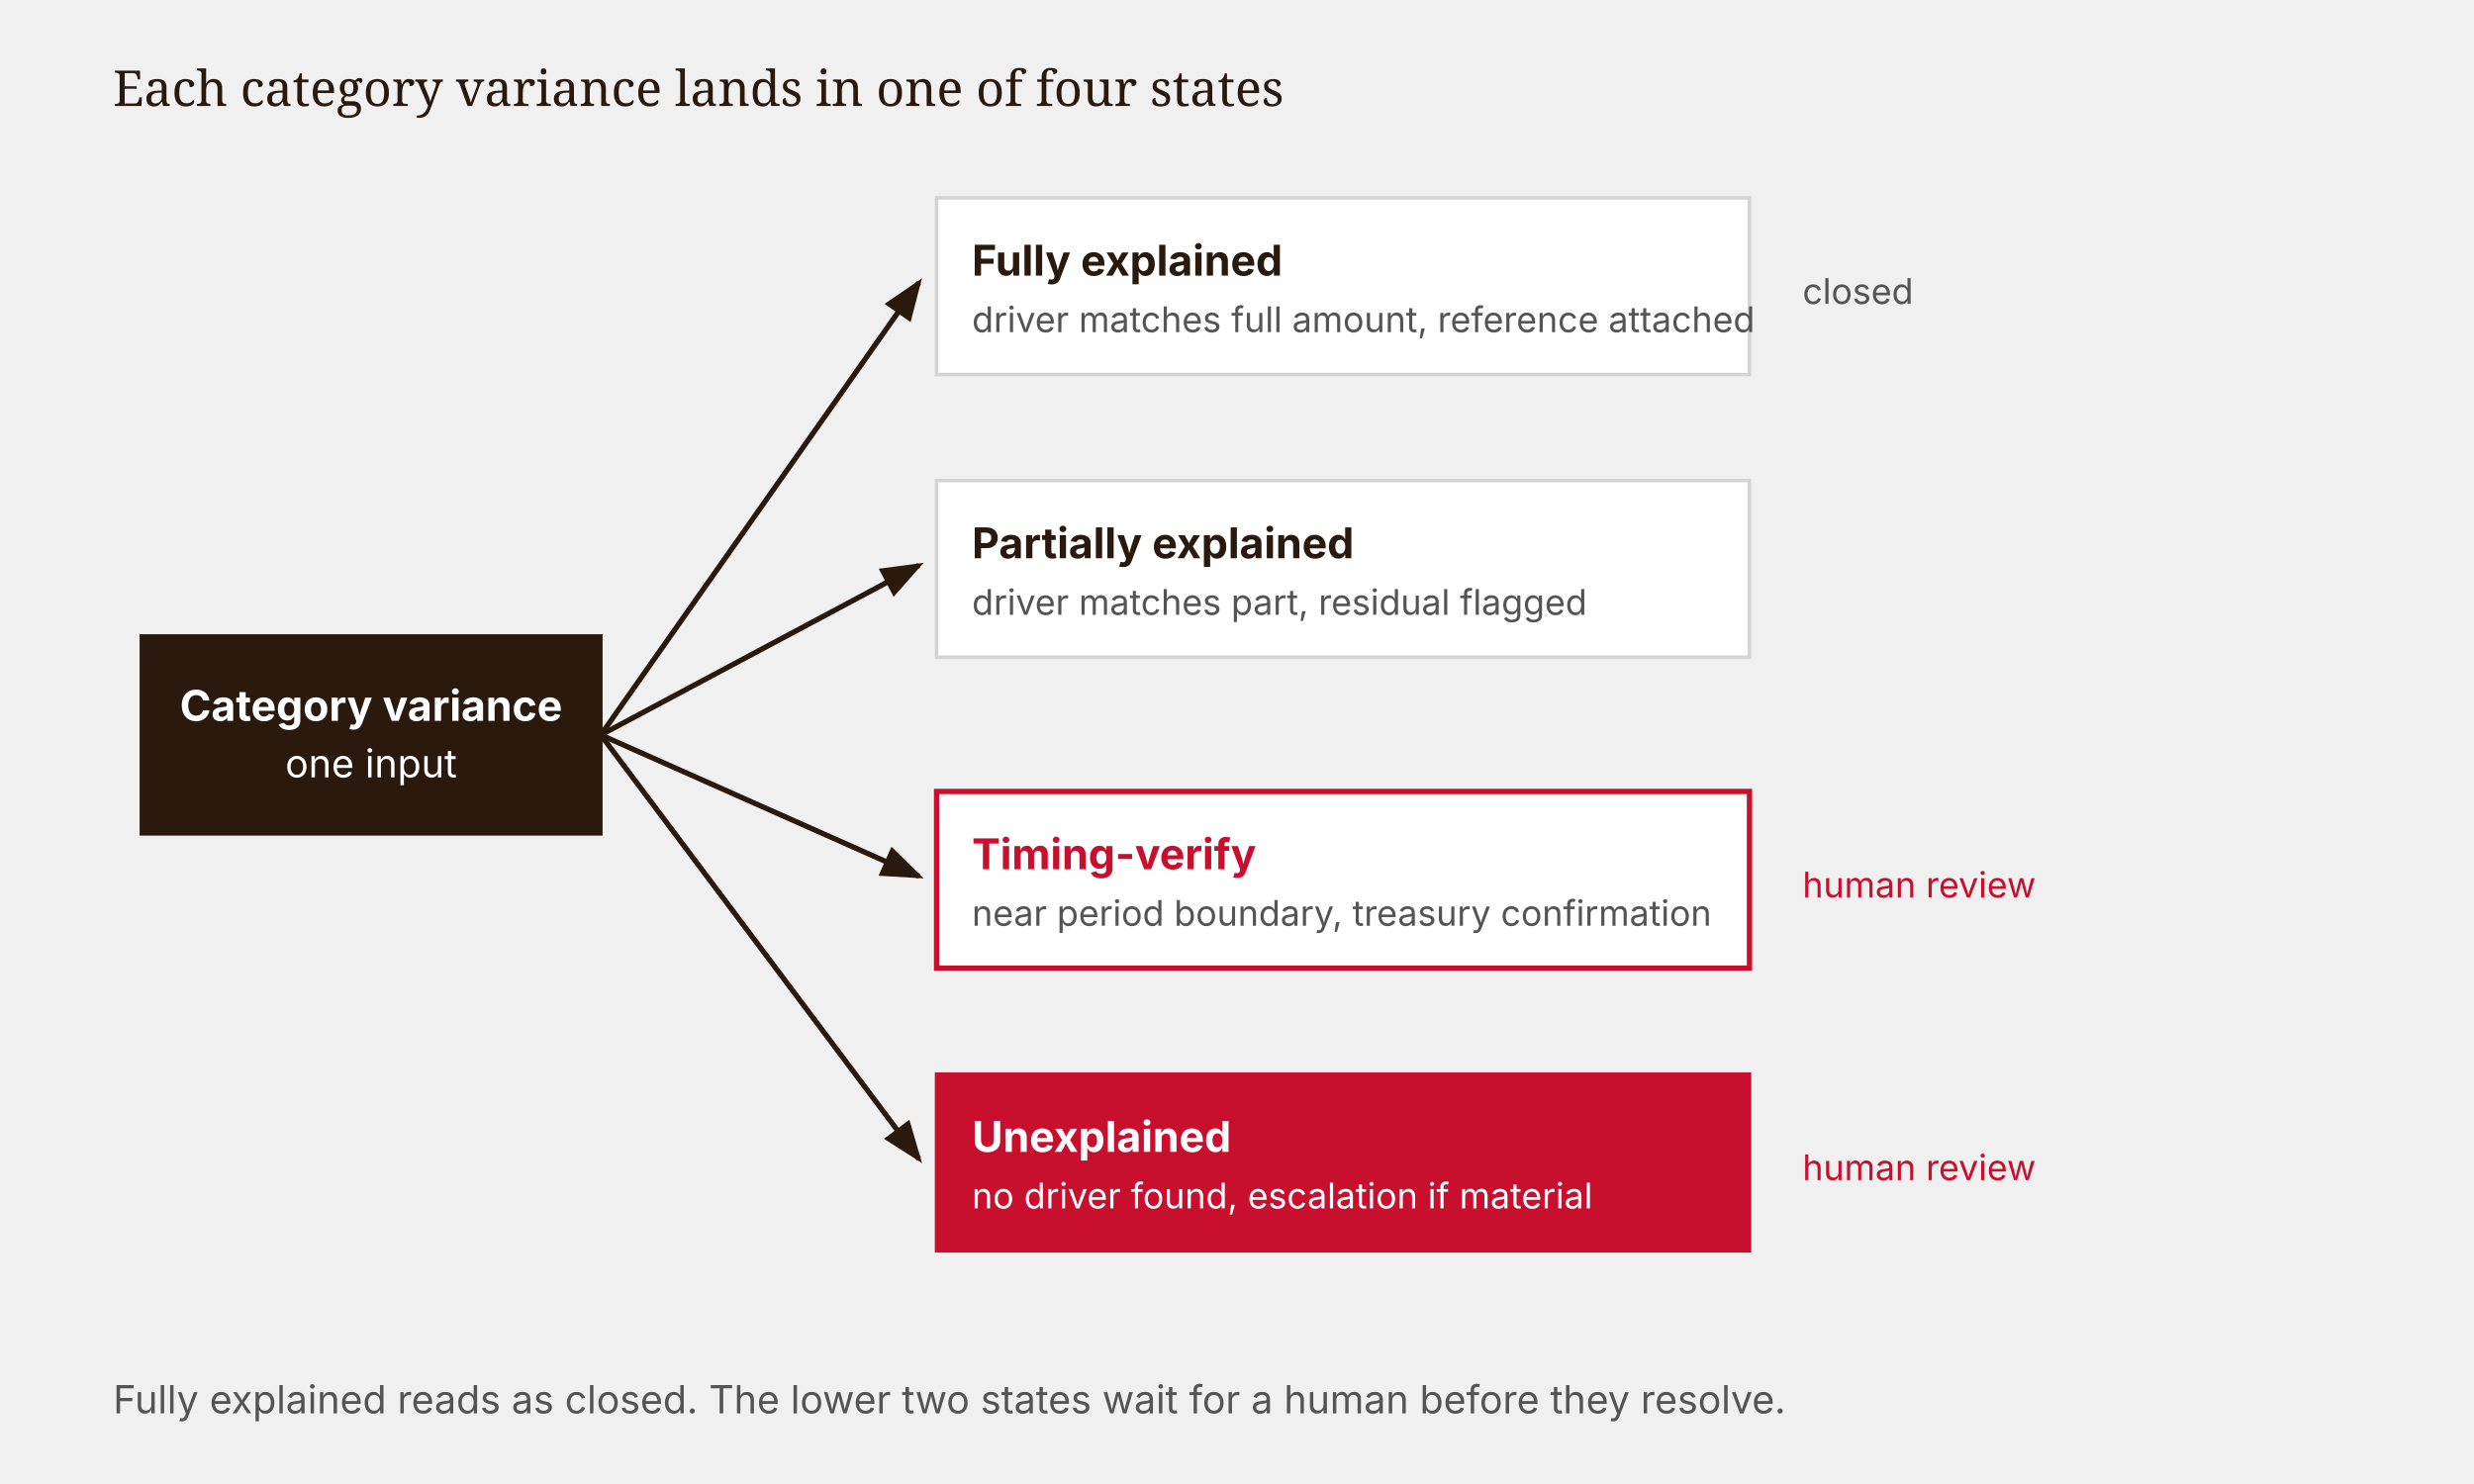
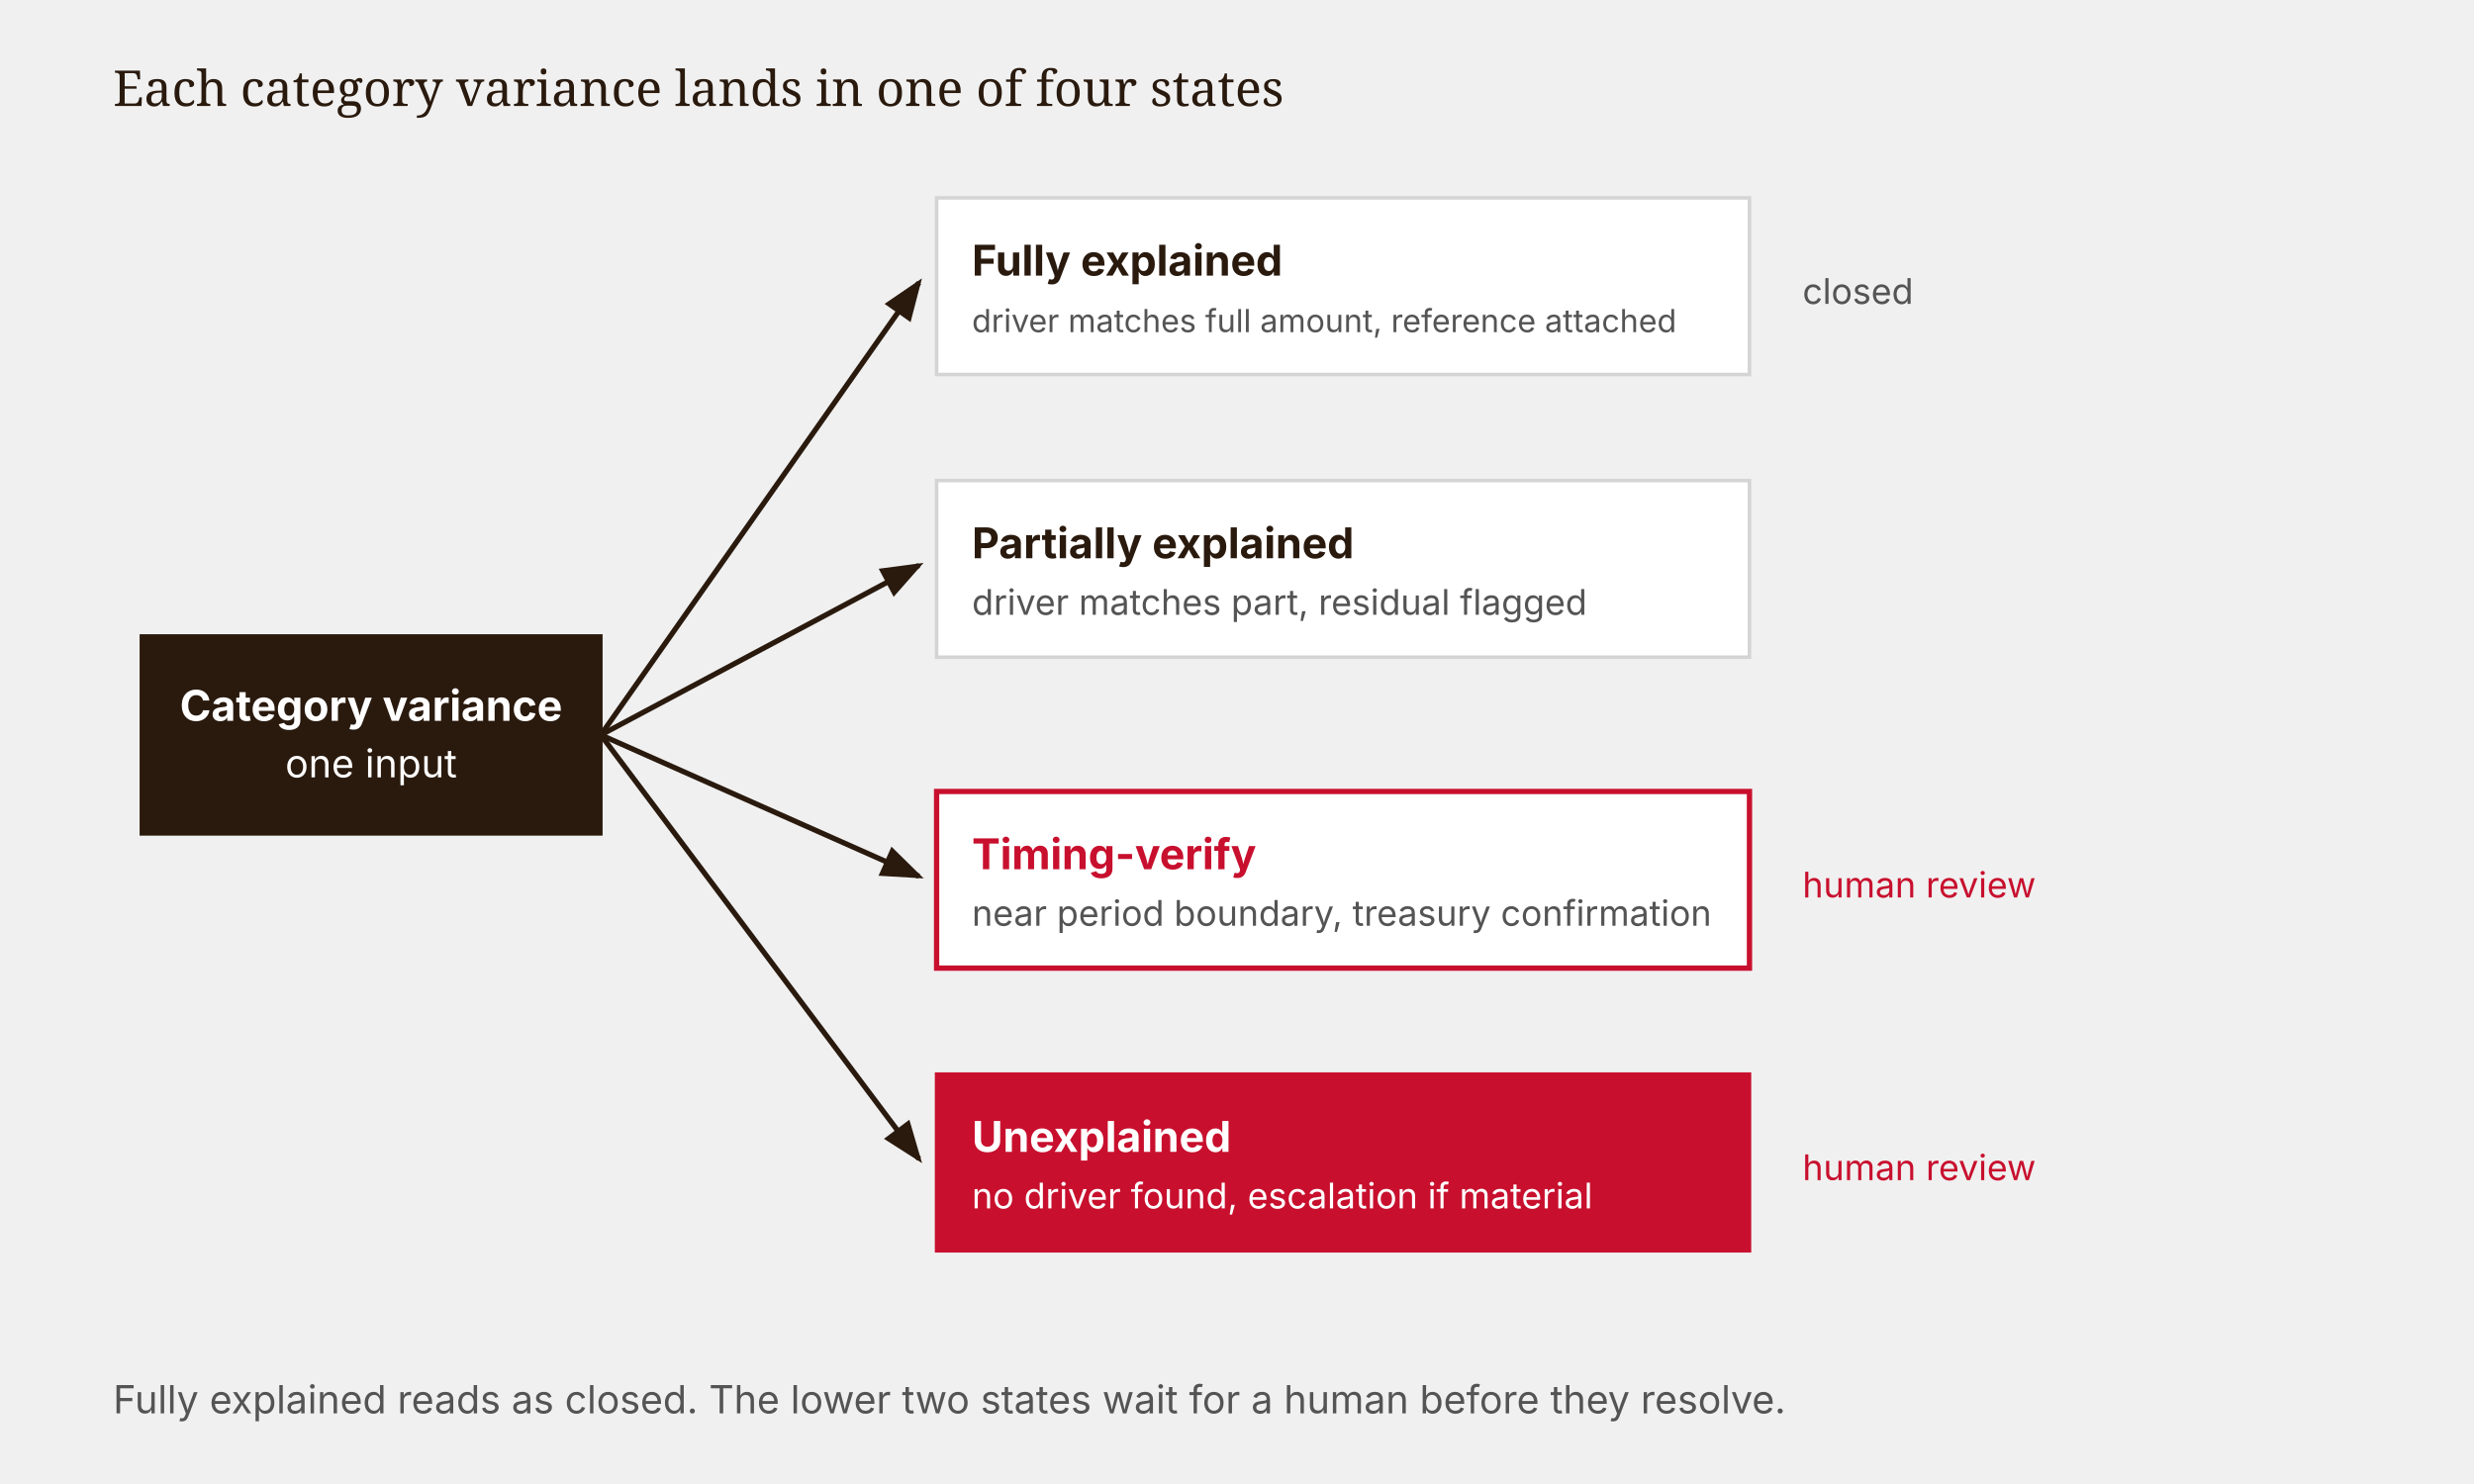
<svg xmlns="http://www.w3.org/2000/svg" viewBox="0 0 700 420" role="img" aria-labelledby="fig-title-03">
  <defs>
    <marker id="arrow" markerWidth="8" markerHeight="6" refX="7" refY="3" orient="auto">
      <polygon points="0 0, 8 3, 0 6" fill="#2a1a0e" />
    </marker>
  </defs>
  <text x="32" y="30" font-family="'EB Garamond','Garamond',Georgia,serif" font-size="14" fill="#2a1a0e">Each category variance lands in one of four states</text>
  <rect x="40" y="180" width="130" height="56" fill="#2a1a0e" stroke="#2a1a0e" stroke-width="1" />
  <text x="105" y="204" text-anchor="middle" font-family="'Inter',-apple-system,'Helvetica Neue',sans-serif" font-size="12" fill="#FFFFFF" font-weight="bold">Category variance</text>
  <text x="105" y="220" text-anchor="middle" font-family="'Inter',-apple-system,'Helvetica Neue',sans-serif" font-size="11" fill="#FFFFFF">one input</text>
  <line x1="170" y1="208" x2="260" y2="80" stroke="#2a1a0e" stroke-width="1.5" marker-end="url(#arrow)" />
  <line x1="170" y1="208" x2="260" y2="160" stroke="#2a1a0e" stroke-width="1.5" marker-end="url(#arrow)" />
  <line x1="170" y1="208" x2="260" y2="248" stroke="#2a1a0e" stroke-width="1.5" marker-end="url(#arrow)" />
  <line x1="170" y1="208" x2="260" y2="328" stroke="#2a1a0e" stroke-width="1.5" marker-end="url(#arrow)" />
  <rect x="265" y="56" width="230" height="50" fill="#FFFFFF" stroke="#D4D4D4" stroke-width="1" />
  <text x="275" y="78" font-family="'Inter',-apple-system,'Helvetica Neue',sans-serif" font-size="12" fill="#2a1a0e" font-weight="bold">Fully explained</text>
-   <text x="275" y="94" font-family="'Inter',-apple-system,'Helvetica Neue',sans-serif" font-size="10" fill="#545454">driver matches full amount, reference attached</text>
+   <text x="275" y="94" font-family="'Inter',-apple-system,'Helvetica Neue',sans-serif" font-size="9" fill="#545454">driver matches full amount, reference attached</text>
  <text x="510" y="86" font-family="'Inter',-apple-system,'Helvetica Neue',sans-serif" font-size="10" fill="#545454">closed</text>
  <rect x="265" y="136" width="230" height="50" fill="#FFFFFF" stroke="#D4D4D4" stroke-width="1" />
  <text x="275" y="158" font-family="'Inter',-apple-system,'Helvetica Neue',sans-serif" font-size="12" fill="#2a1a0e" font-weight="bold">Partially explained</text>
  <text x="275" y="174" font-family="'Inter',-apple-system,'Helvetica Neue',sans-serif" font-size="10" fill="#545454">driver matches part, residual flagged</text>
  <rect x="265" y="224" width="230" height="50" fill="#FFFFFF" stroke="#C8102E" stroke-width="1.5" />
  <text x="275" y="246" font-family="'Inter',-apple-system,'Helvetica Neue',sans-serif" font-size="12" fill="#C8102E" font-weight="bold">Timing-verify</text>
  <text x="275" y="262" font-family="'Inter',-apple-system,'Helvetica Neue',sans-serif" font-size="10" fill="#545454">near period boundary, treasury confirmation</text>
  <text x="510" y="254" font-family="'Inter',-apple-system,'Helvetica Neue',sans-serif" font-size="10" fill="#C8102E">human review</text>
  <rect x="265" y="304" width="230" height="50" fill="#C8102E" stroke="#C8102E" stroke-width="1" />
  <text x="275" y="326" font-family="'Inter',-apple-system,'Helvetica Neue',sans-serif" font-size="12" fill="#FFFFFF" font-weight="bold">Unexplained</text>
  <text x="275" y="342" font-family="'Inter',-apple-system,'Helvetica Neue',sans-serif" font-size="10" fill="#FFFFFF">no driver found, escalation if material</text>
  <text x="510" y="334" font-family="'Inter',-apple-system,'Helvetica Neue',sans-serif" font-size="10" fill="#C8102E">human review</text>
  <text x="32" y="400" font-family="'Inter',-apple-system,'Helvetica Neue',sans-serif" font-size="11" fill="#545454">Fully explained reads as closed. The lower two states wait for a human before they resolve.</text>
</svg>
